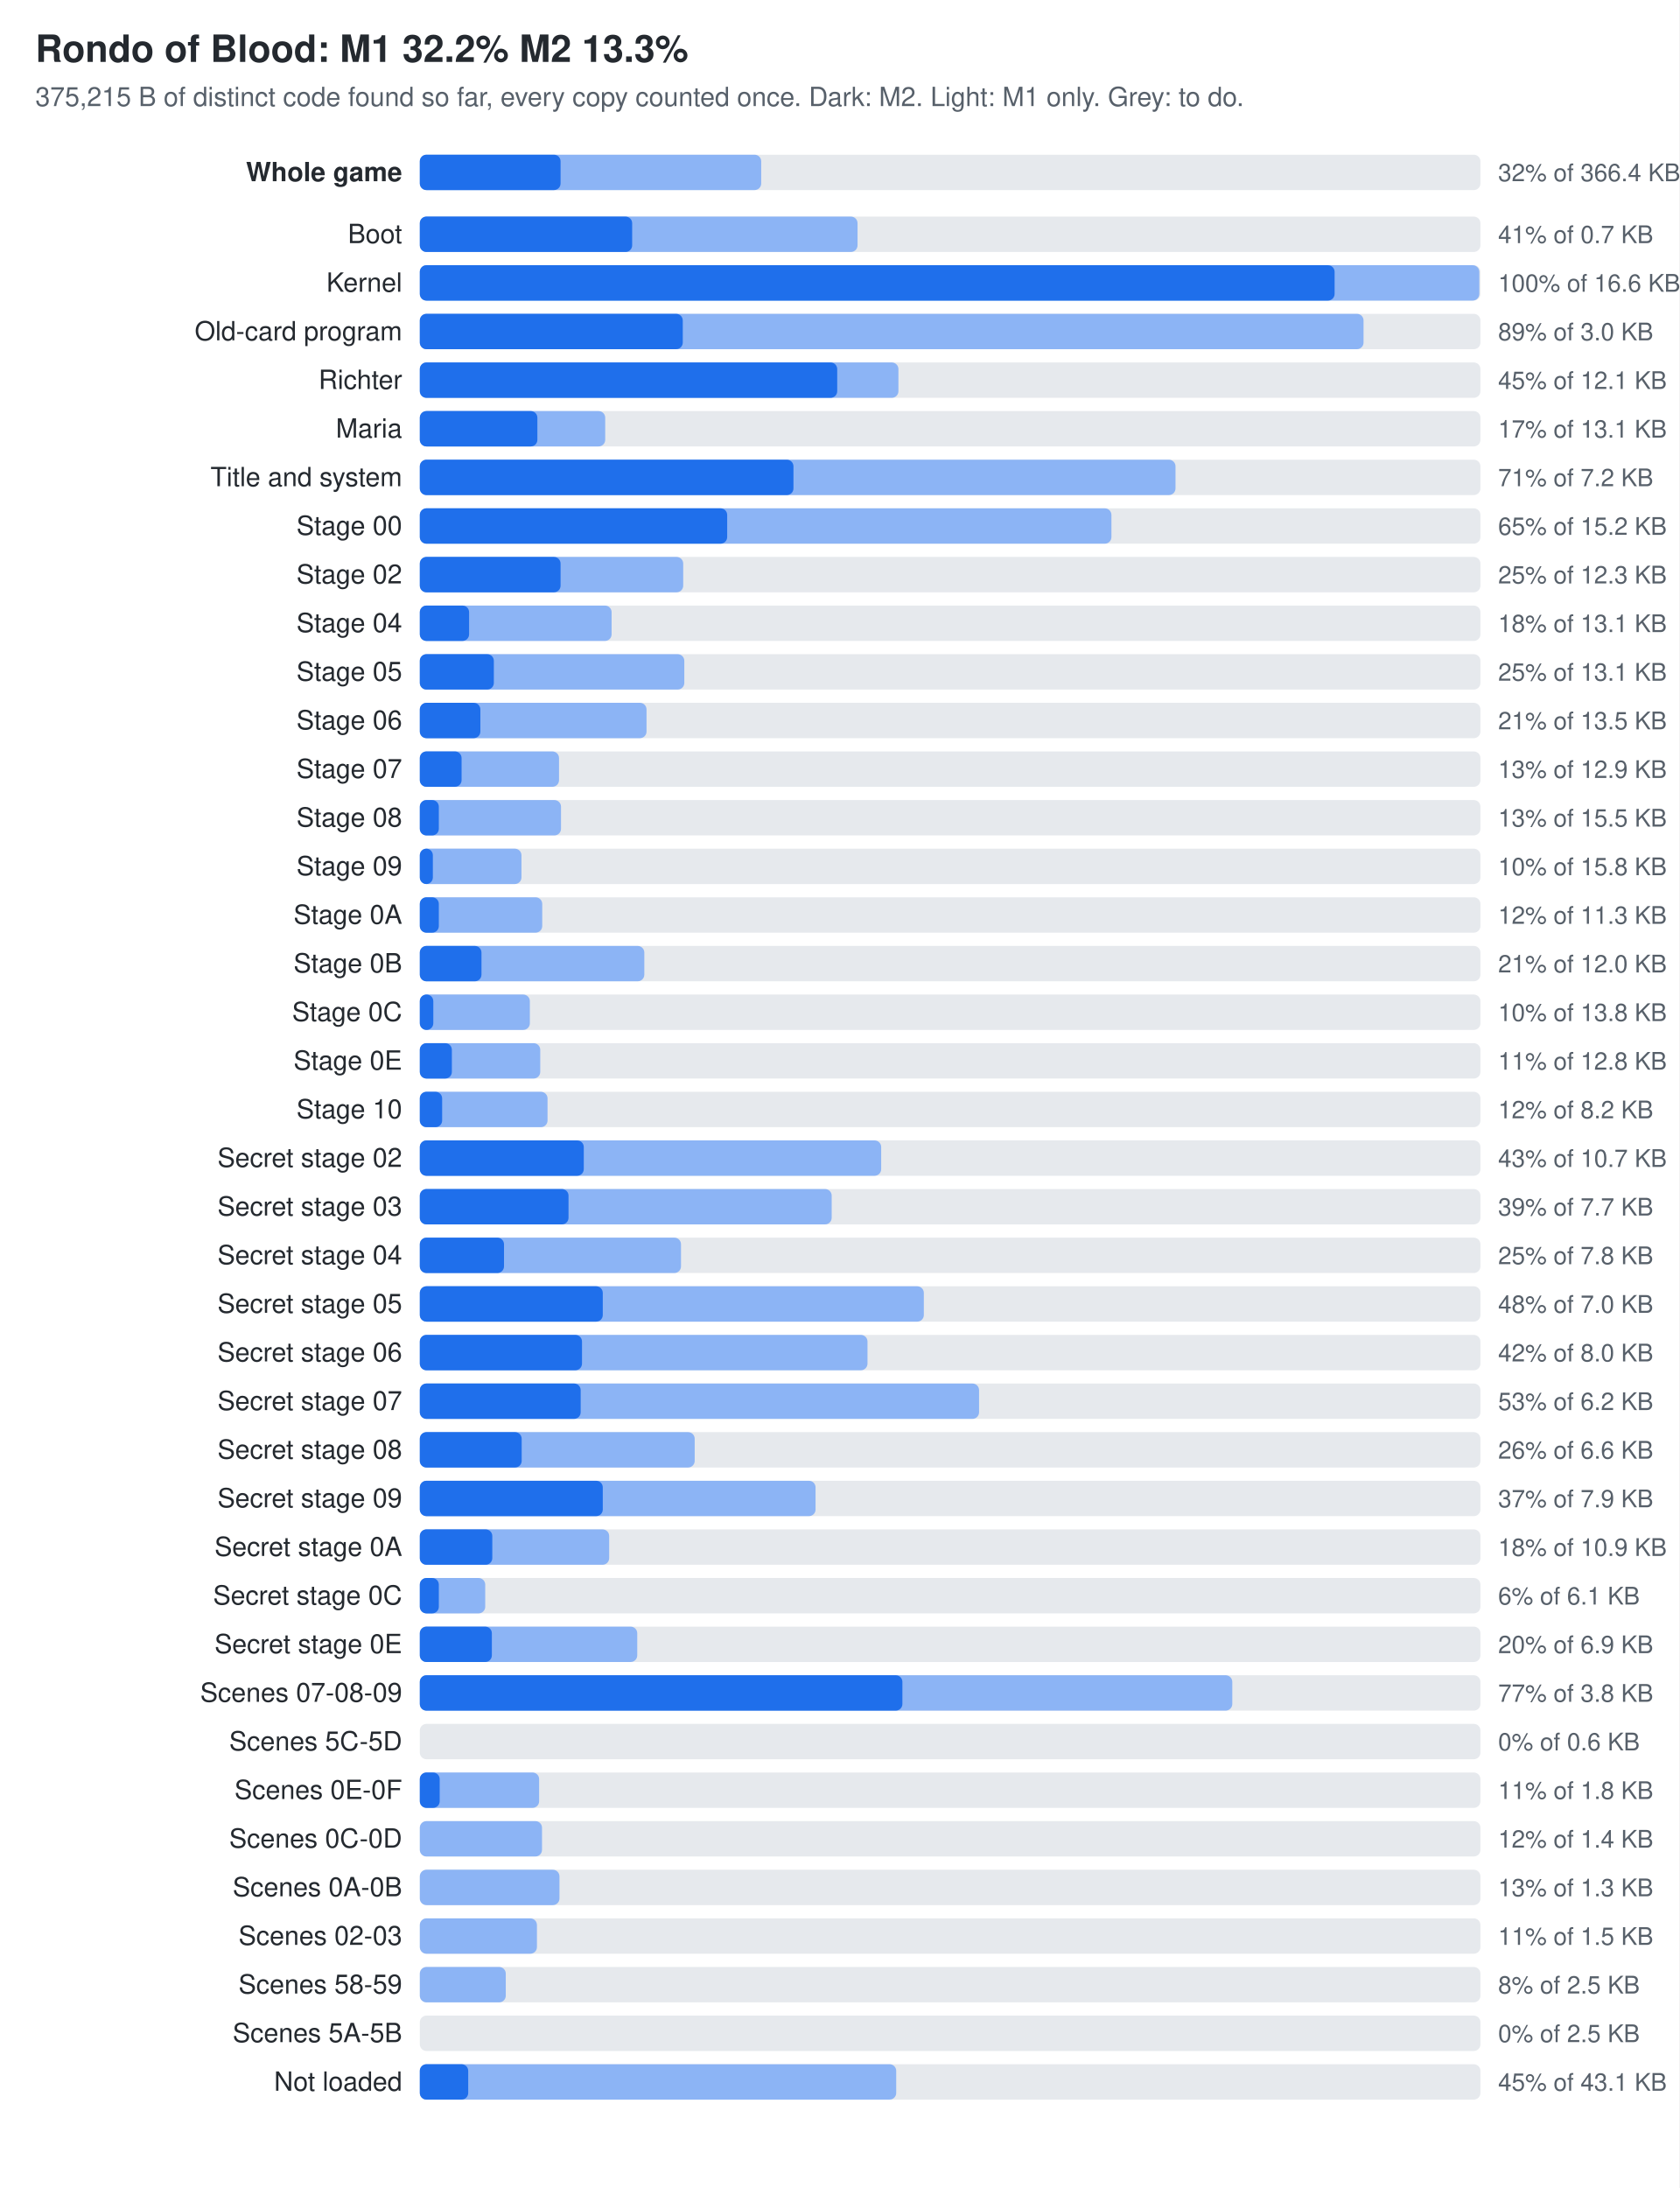
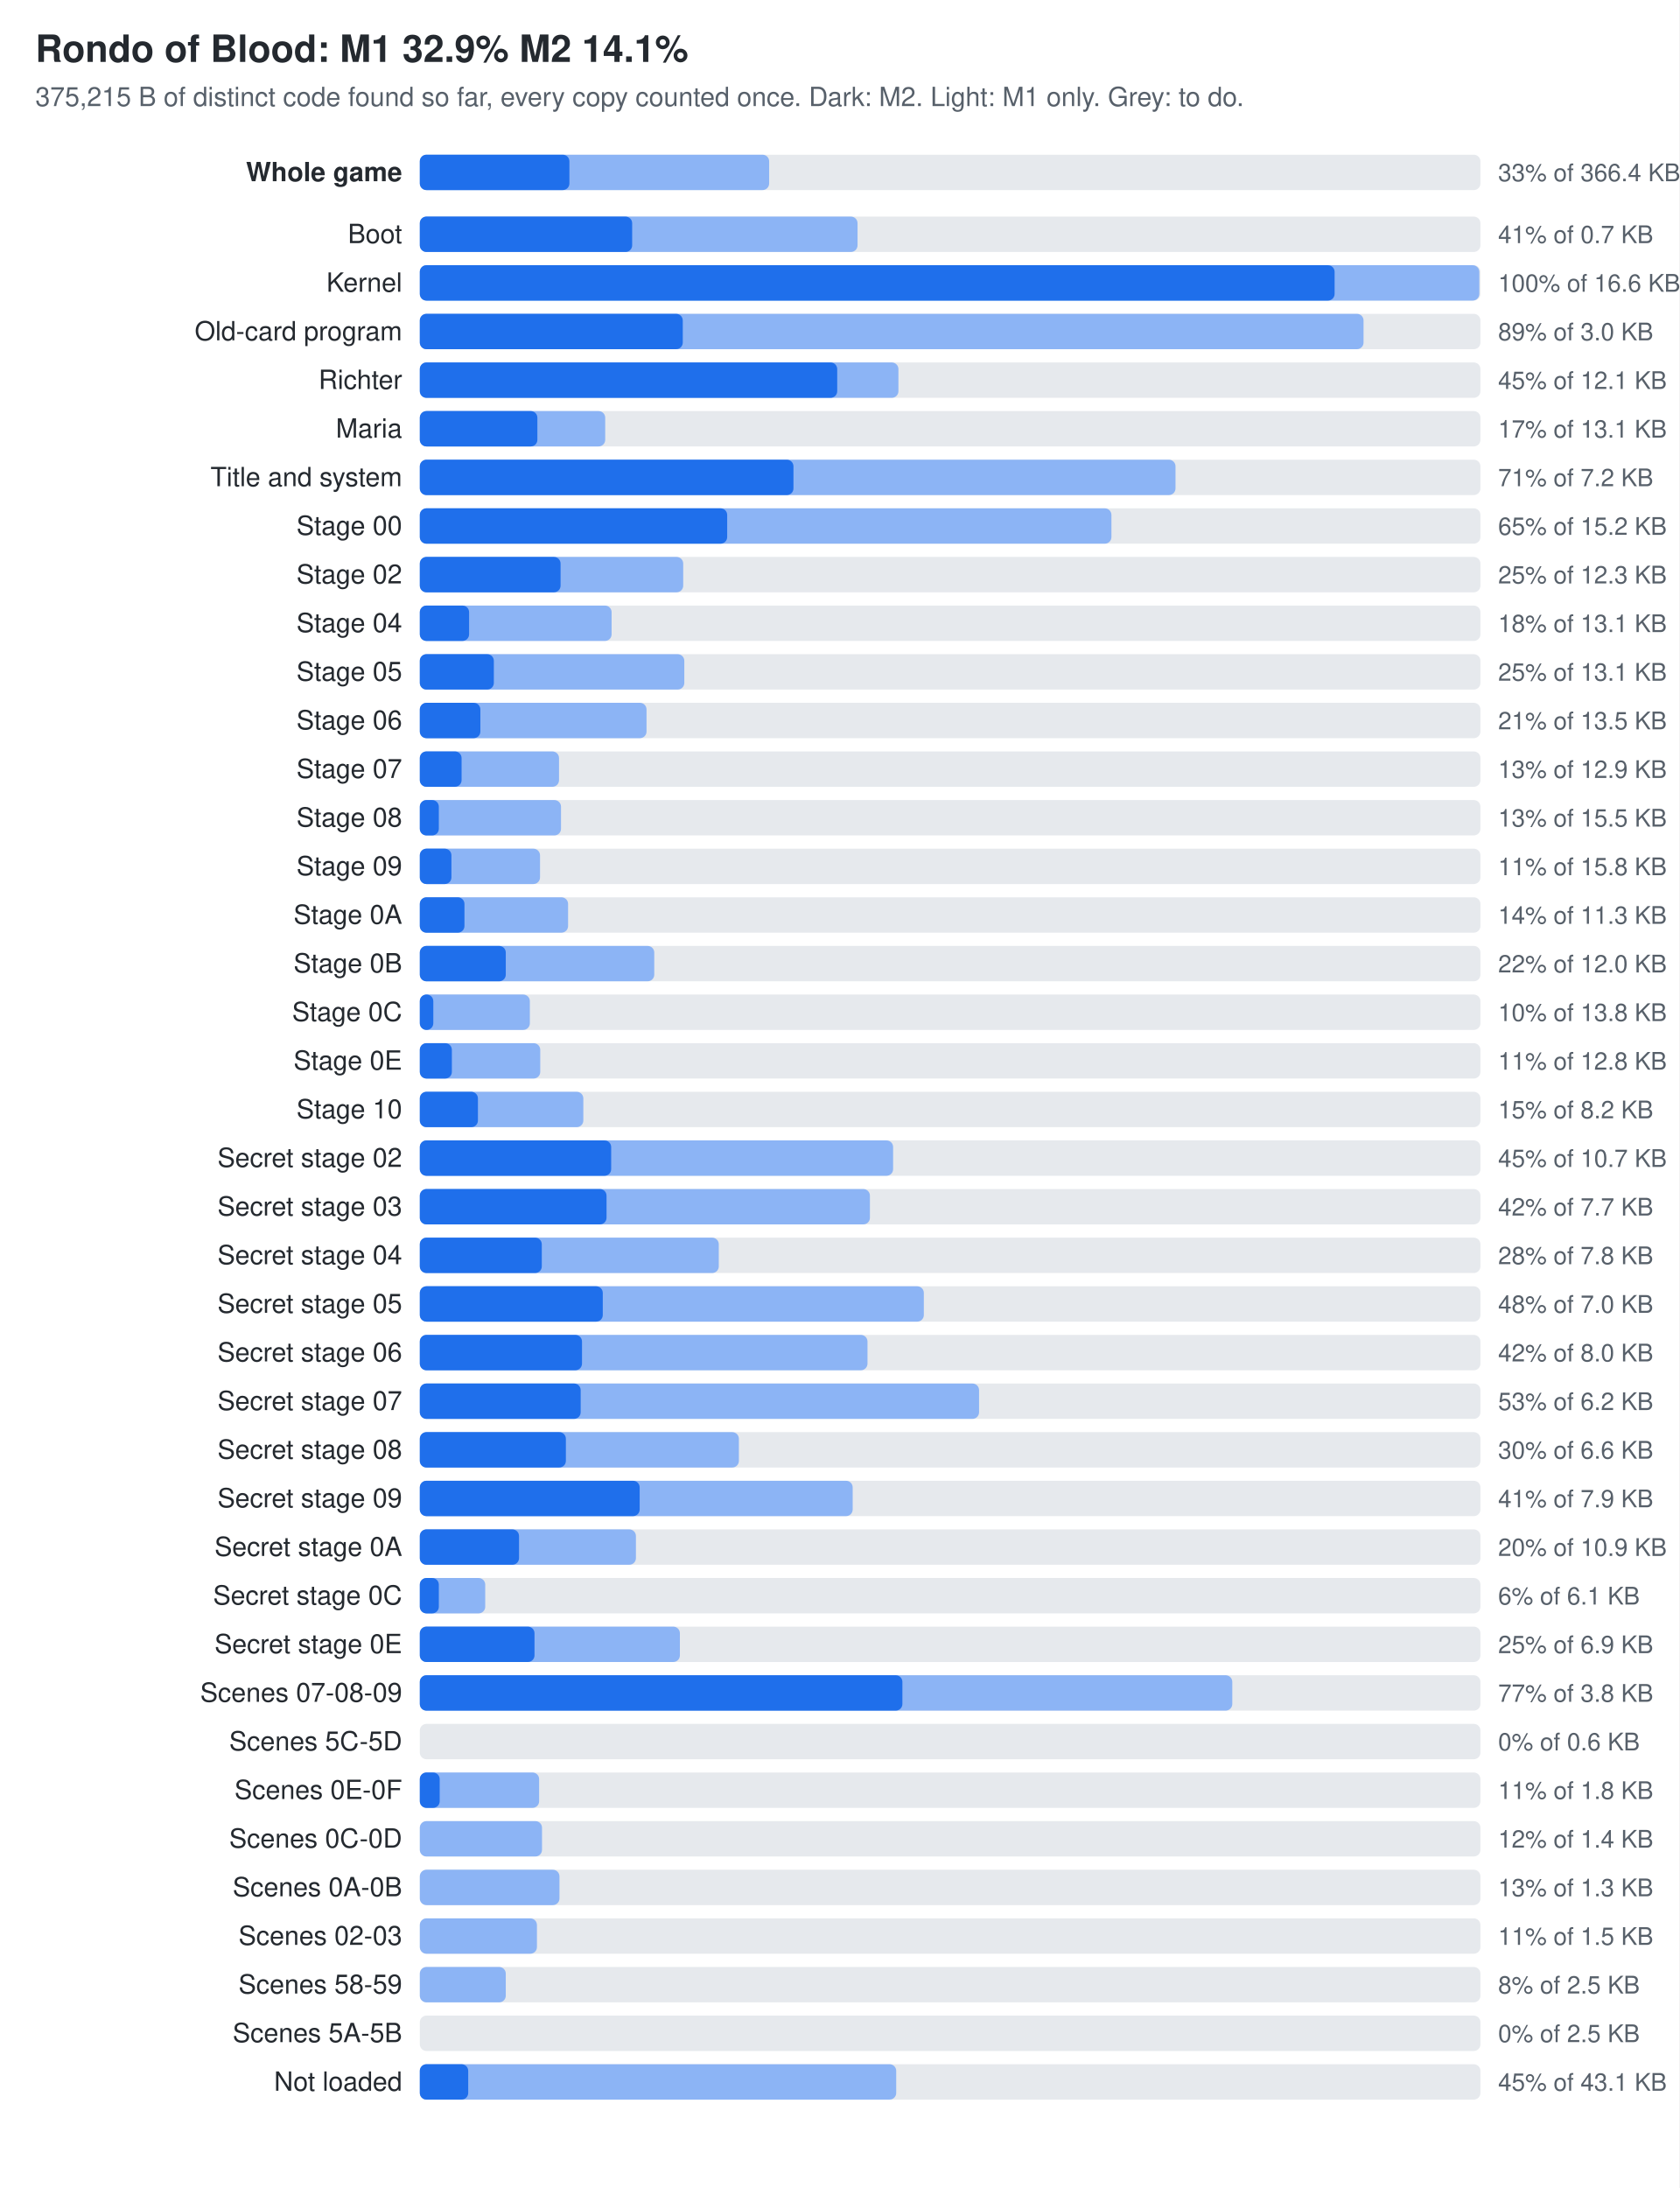
<svg xmlns="http://www.w3.org/2000/svg" width="760" height="990" viewBox="0 0 760 990" font-family="-apple-system,Segoe UI,Helvetica,Arial,sans-serif">
  <rect width="760" height="990" fill="#ffffff" />
-   <text x="16" y="28" font-size="17" font-weight="600" fill="#24292f">Rondo of Blood: M1 32.2%  M2 13.3%</text>
+   <text x="16" y="28" font-size="17" font-weight="600" fill="#24292f">Rondo of Blood: M1 32.9%  M2 14.1%</text>
  <text x="16" y="48" font-size="12" fill="#57606a">375,215 B of distinct code found so far, every copy counted once. Dark: M2. Light: M1 only. Grey: to do.</text>
  <text x="182" y="82" font-size="12" text-anchor="end" fill="#24292f" font-weight="600">Whole game</text>
  <rect x="190" y="70" width="480" height="16" rx="3" fill="#e6e9ed" />
-   <rect x="190" y="70" width="154.5" height="16" rx="3" fill="#8cb4f5" />
-   <rect x="190" y="70" width="63.7" height="16" rx="3" fill="#1f6feb" />
-   <text x="678" y="82" font-size="11" fill="#57606a">32% of 366.4 KB</text>
+   <rect x="190" y="70" width="158.1" height="16" rx="3" fill="#8cb4f5" />
+   <rect x="190" y="70" width="67.7" height="16" rx="3" fill="#1f6feb" />
+   <text x="678" y="82" font-size="11" fill="#57606a">33% of 366.4 KB</text>
  <text x="182" y="110" font-size="12" text-anchor="end" fill="#24292f">Boot</text>
  <rect x="190" y="98" width="480" height="16" rx="3" fill="#e6e9ed" />
  <rect x="190" y="98" width="198.1" height="16" rx="3" fill="#8cb4f5" />
  <rect x="190" y="98" width="96.1" height="16" rx="3" fill="#1f6feb" />
  <text x="678" y="110" font-size="11" fill="#57606a">41% of 0.7 KB</text>
  <text x="182" y="132" font-size="12" text-anchor="end" fill="#24292f">Kernel</text>
  <rect x="190" y="120" width="480" height="16" rx="3" fill="#e6e9ed" />
  <rect x="190" y="120" width="479.5" height="16" rx="3" fill="#8cb4f5" />
  <rect x="190" y="120" width="414.0" height="16" rx="3" fill="#1f6feb" />
  <text x="678" y="132" font-size="11" fill="#57606a">100% of 16.6 KB</text>
  <text x="182" y="154" font-size="12" text-anchor="end" fill="#24292f">Old-card program</text>
  <rect x="190" y="142" width="480" height="16" rx="3" fill="#e6e9ed" />
  <rect x="190" y="142" width="427.1" height="16" rx="3" fill="#8cb4f5" />
  <rect x="190" y="142" width="119.0" height="16" rx="3" fill="#1f6feb" />
  <text x="678" y="154" font-size="11" fill="#57606a">89% of 3.0 KB</text>
  <text x="182" y="176" font-size="12" text-anchor="end" fill="#24292f">Richter</text>
  <rect x="190" y="164" width="480" height="16" rx="3" fill="#e6e9ed" />
  <rect x="190" y="164" width="216.6" height="16" rx="3" fill="#8cb4f5" />
  <rect x="190" y="164" width="188.9" height="16" rx="3" fill="#1f6feb" />
  <text x="678" y="176" font-size="11" fill="#57606a">45% of 12.1 KB</text>
  <text x="182" y="198" font-size="12" text-anchor="end" fill="#24292f">Maria</text>
  <rect x="190" y="186" width="480" height="16" rx="3" fill="#e6e9ed" />
  <rect x="190" y="186" width="83.9" height="16" rx="3" fill="#8cb4f5" />
  <rect x="190" y="186" width="53.2" height="16" rx="3" fill="#1f6feb" />
  <text x="678" y="198" font-size="11" fill="#57606a">17% of 13.1 KB</text>
  <text x="182" y="220" font-size="12" text-anchor="end" fill="#24292f">Title and system</text>
  <rect x="190" y="208" width="480" height="16" rx="3" fill="#e6e9ed" />
  <rect x="190" y="208" width="342.0" height="16" rx="3" fill="#8cb4f5" />
  <rect x="190" y="208" width="169.1" height="16" rx="3" fill="#1f6feb" />
  <text x="678" y="220" font-size="11" fill="#57606a">71% of 7.2 KB</text>
  <text x="182" y="242" font-size="12" text-anchor="end" fill="#24292f">Stage 00</text>
  <rect x="190" y="230" width="480" height="16" rx="3" fill="#e6e9ed" />
  <rect x="190" y="230" width="313.0" height="16" rx="3" fill="#8cb4f5" />
  <rect x="190" y="230" width="139.1" height="16" rx="3" fill="#1f6feb" />
  <text x="678" y="242" font-size="11" fill="#57606a">65% of 15.2 KB</text>
  <text x="182" y="264" font-size="12" text-anchor="end" fill="#24292f">Stage 02</text>
  <rect x="190" y="252" width="480" height="16" rx="3" fill="#e6e9ed" />
  <rect x="190" y="252" width="119.2" height="16" rx="3" fill="#8cb4f5" />
  <rect x="190" y="252" width="63.7" height="16" rx="3" fill="#1f6feb" />
  <text x="678" y="264" font-size="11" fill="#57606a">25% of 12.3 KB</text>
  <text x="182" y="286" font-size="12" text-anchor="end" fill="#24292f">Stage 04</text>
  <rect x="190" y="274" width="480" height="16" rx="3" fill="#e6e9ed" />
  <rect x="190" y="274" width="86.8" height="16" rx="3" fill="#8cb4f5" />
  <rect x="190" y="274" width="22.3" height="16" rx="3" fill="#1f6feb" />
  <text x="678" y="286" font-size="11" fill="#57606a">18% of 13.1 KB</text>
  <text x="182" y="308" font-size="12" text-anchor="end" fill="#24292f">Stage 05</text>
  <rect x="190" y="296" width="480" height="16" rx="3" fill="#e6e9ed" />
  <rect x="190" y="296" width="119.7" height="16" rx="3" fill="#8cb4f5" />
  <rect x="190" y="296" width="33.5" height="16" rx="3" fill="#1f6feb" />
  <text x="678" y="308" font-size="11" fill="#57606a">25% of 13.1 KB</text>
  <text x="182" y="330" font-size="12" text-anchor="end" fill="#24292f">Stage 06</text>
  <rect x="190" y="318" width="480" height="16" rx="3" fill="#e6e9ed" />
  <rect x="190" y="318" width="102.6" height="16" rx="3" fill="#8cb4f5" />
  <rect x="190" y="318" width="27.4" height="16" rx="3" fill="#1f6feb" />
  <text x="678" y="330" font-size="11" fill="#57606a">21% of 13.5 KB</text>
  <text x="182" y="352" font-size="12" text-anchor="end" fill="#24292f">Stage 07</text>
  <rect x="190" y="340" width="480" height="16" rx="3" fill="#e6e9ed" />
  <rect x="190" y="340" width="63.0" height="16" rx="3" fill="#8cb4f5" />
  <rect x="190" y="340" width="18.9" height="16" rx="3" fill="#1f6feb" />
  <text x="678" y="352" font-size="11" fill="#57606a">13% of 12.9 KB</text>
  <text x="182" y="374" font-size="12" text-anchor="end" fill="#24292f">Stage 08</text>
  <rect x="190" y="362" width="480" height="16" rx="3" fill="#e6e9ed" />
  <rect x="190" y="362" width="63.9" height="16" rx="3" fill="#8cb4f5" />
  <rect x="190" y="362" width="8.6" height="16" rx="3" fill="#1f6feb" />
  <text x="678" y="374" font-size="11" fill="#57606a">13% of 15.5 KB</text>
  <text x="182" y="396" font-size="12" text-anchor="end" fill="#24292f">Stage 09</text>
  <rect x="190" y="384" width="480" height="16" rx="3" fill="#e6e9ed" />
-   <rect x="190" y="384" width="46.0" height="16" rx="3" fill="#8cb4f5" />
-   <rect x="190" y="384" width="5.9" height="16" rx="3" fill="#1f6feb" />
-   <text x="678" y="396" font-size="11" fill="#57606a">10% of 15.8 KB</text>
+   <rect x="190" y="384" width="54.4" height="16" rx="3" fill="#8cb4f5" />
+   <rect x="190" y="384" width="14.3" height="16" rx="3" fill="#1f6feb" />
+   <text x="678" y="396" font-size="11" fill="#57606a">11% of 15.8 KB</text>
  <text x="182" y="418" font-size="12" text-anchor="end" fill="#24292f">Stage 0A</text>
  <rect x="190" y="406" width="480" height="16" rx="3" fill="#e6e9ed" />
-   <rect x="190" y="406" width="55.4" height="16" rx="3" fill="#8cb4f5" />
-   <rect x="190" y="406" width="8.6" height="16" rx="3" fill="#1f6feb" />
-   <text x="678" y="418" font-size="11" fill="#57606a">12% of 11.3 KB</text>
+   <rect x="190" y="406" width="67.1" height="16" rx="3" fill="#8cb4f5" />
+   <rect x="190" y="406" width="20.2" height="16" rx="3" fill="#1f6feb" />
+   <text x="678" y="418" font-size="11" fill="#57606a">14% of 11.3 KB</text>
  <text x="182" y="440" font-size="12" text-anchor="end" fill="#24292f">Stage 0B</text>
  <rect x="190" y="428" width="480" height="16" rx="3" fill="#e6e9ed" />
-   <rect x="190" y="428" width="101.6" height="16" rx="3" fill="#8cb4f5" />
-   <rect x="190" y="428" width="27.9" height="16" rx="3" fill="#1f6feb" />
-   <text x="678" y="440" font-size="11" fill="#57606a">21% of 12.0 KB</text>
+   <rect x="190" y="428" width="106.1" height="16" rx="3" fill="#8cb4f5" />
+   <rect x="190" y="428" width="38.9" height="16" rx="3" fill="#1f6feb" />
+   <text x="678" y="440" font-size="11" fill="#57606a">22% of 12.0 KB</text>
  <text x="182" y="462" font-size="12" text-anchor="end" fill="#24292f">Stage 0C</text>
  <rect x="190" y="450" width="480" height="16" rx="3" fill="#e6e9ed" />
  <rect x="190" y="450" width="49.8" height="16" rx="3" fill="#8cb4f5" />
  <rect x="190" y="450" width="6.1" height="16" rx="3" fill="#1f6feb" />
  <text x="678" y="462" font-size="11" fill="#57606a">10% of 13.8 KB</text>
  <text x="182" y="484" font-size="12" text-anchor="end" fill="#24292f">Stage 0E</text>
  <rect x="190" y="472" width="480" height="16" rx="3" fill="#e6e9ed" />
  <rect x="190" y="472" width="54.5" height="16" rx="3" fill="#8cb4f5" />
  <rect x="190" y="472" width="14.5" height="16" rx="3" fill="#1f6feb" />
  <text x="678" y="484" font-size="11" fill="#57606a">11% of 12.8 KB</text>
  <text x="182" y="506" font-size="12" text-anchor="end" fill="#24292f">Stage 10</text>
  <rect x="190" y="494" width="480" height="16" rx="3" fill="#e6e9ed" />
-   <rect x="190" y="494" width="57.8" height="16" rx="3" fill="#8cb4f5" />
-   <rect x="190" y="494" width="10.1" height="16" rx="3" fill="#1f6feb" />
-   <text x="678" y="506" font-size="11" fill="#57606a">12% of 8.2 KB</text>
+   <rect x="190" y="494" width="74.0" height="16" rx="3" fill="#8cb4f5" />
+   <rect x="190" y="494" width="26.3" height="16" rx="3" fill="#1f6feb" />
+   <text x="678" y="506" font-size="11" fill="#57606a">15% of 8.2 KB</text>
  <text x="182" y="528" font-size="12" text-anchor="end" fill="#24292f">Secret stage 02</text>
  <rect x="190" y="516" width="480" height="16" rx="3" fill="#e6e9ed" />
-   <rect x="190" y="516" width="208.8" height="16" rx="3" fill="#8cb4f5" />
-   <rect x="190" y="516" width="74.2" height="16" rx="3" fill="#1f6feb" />
-   <text x="678" y="528" font-size="11" fill="#57606a">43% of 10.7 KB</text>
+   <rect x="190" y="516" width="214.2" height="16" rx="3" fill="#8cb4f5" />
+   <rect x="190" y="516" width="86.6" height="16" rx="3" fill="#1f6feb" />
+   <text x="678" y="528" font-size="11" fill="#57606a">45% of 10.7 KB</text>
  <text x="182" y="550" font-size="12" text-anchor="end" fill="#24292f">Secret stage 03</text>
  <rect x="190" y="538" width="480" height="16" rx="3" fill="#e6e9ed" />
-   <rect x="190" y="538" width="186.4" height="16" rx="3" fill="#8cb4f5" />
-   <rect x="190" y="538" width="67.3" height="16" rx="3" fill="#1f6feb" />
-   <text x="678" y="550" font-size="11" fill="#57606a">39% of 7.7 KB</text>
+   <rect x="190" y="538" width="203.7" height="16" rx="3" fill="#8cb4f5" />
+   <rect x="190" y="538" width="84.5" height="16" rx="3" fill="#1f6feb" />
+   <text x="678" y="550" font-size="11" fill="#57606a">42% of 7.7 KB</text>
  <text x="182" y="572" font-size="12" text-anchor="end" fill="#24292f">Secret stage 04</text>
  <rect x="190" y="560" width="480" height="16" rx="3" fill="#e6e9ed" />
-   <rect x="190" y="560" width="118.2" height="16" rx="3" fill="#8cb4f5" />
-   <rect x="190" y="560" width="38.1" height="16" rx="3" fill="#1f6feb" />
-   <text x="678" y="572" font-size="11" fill="#57606a">25% of 7.8 KB</text>
+   <rect x="190" y="560" width="135.3" height="16" rx="3" fill="#8cb4f5" />
+   <rect x="190" y="560" width="55.2" height="16" rx="3" fill="#1f6feb" />
+   <text x="678" y="572" font-size="11" fill="#57606a">28% of 7.8 KB</text>
  <text x="182" y="594" font-size="12" text-anchor="end" fill="#24292f">Secret stage 05</text>
  <rect x="190" y="582" width="480" height="16" rx="3" fill="#e6e9ed" />
  <rect x="190" y="582" width="228.1" height="16" rx="3" fill="#8cb4f5" />
  <rect x="190" y="582" width="82.8" height="16" rx="3" fill="#1f6feb" />
  <text x="678" y="594" font-size="11" fill="#57606a">48% of 7.0 KB</text>
  <text x="182" y="616" font-size="12" text-anchor="end" fill="#24292f">Secret stage 06</text>
  <rect x="190" y="604" width="480" height="16" rx="3" fill="#e6e9ed" />
  <rect x="190" y="604" width="202.6" height="16" rx="3" fill="#8cb4f5" />
  <rect x="190" y="604" width="73.4" height="16" rx="3" fill="#1f6feb" />
  <text x="678" y="616" font-size="11" fill="#57606a">42% of 8.0 KB</text>
  <text x="182" y="638" font-size="12" text-anchor="end" fill="#24292f">Secret stage 07</text>
  <rect x="190" y="626" width="480" height="16" rx="3" fill="#e6e9ed" />
  <rect x="190" y="626" width="253.1" height="16" rx="3" fill="#8cb4f5" />
  <rect x="190" y="626" width="72.8" height="16" rx="3" fill="#1f6feb" />
  <text x="678" y="638" font-size="11" fill="#57606a">53% of 6.2 KB</text>
  <text x="182" y="660" font-size="12" text-anchor="end" fill="#24292f">Secret stage 08</text>
  <rect x="190" y="648" width="480" height="16" rx="3" fill="#e6e9ed" />
-   <rect x="190" y="648" width="124.4" height="16" rx="3" fill="#8cb4f5" />
-   <rect x="190" y="648" width="46.1" height="16" rx="3" fill="#1f6feb" />
-   <text x="678" y="660" font-size="11" fill="#57606a">26% of 6.6 KB</text>
+   <rect x="190" y="648" width="144.4" height="16" rx="3" fill="#8cb4f5" />
+   <rect x="190" y="648" width="66.1" height="16" rx="3" fill="#1f6feb" />
+   <text x="678" y="660" font-size="11" fill="#57606a">30% of 6.6 KB</text>
  <text x="182" y="682" font-size="12" text-anchor="end" fill="#24292f">Secret stage 09</text>
  <rect x="190" y="670" width="480" height="16" rx="3" fill="#e6e9ed" />
-   <rect x="190" y="670" width="179.1" height="16" rx="3" fill="#8cb4f5" />
-   <rect x="190" y="670" width="82.8" height="16" rx="3" fill="#1f6feb" />
-   <text x="678" y="682" font-size="11" fill="#57606a">37% of 7.9 KB</text>
+   <rect x="190" y="670" width="195.9" height="16" rx="3" fill="#8cb4f5" />
+   <rect x="190" y="670" width="99.5" height="16" rx="3" fill="#1f6feb" />
+   <text x="678" y="682" font-size="11" fill="#57606a">41% of 7.9 KB</text>
  <text x="182" y="704" font-size="12" text-anchor="end" fill="#24292f">Secret stage 0A</text>
  <rect x="190" y="692" width="480" height="16" rx="3" fill="#e6e9ed" />
-   <rect x="190" y="692" width="85.7" height="16" rx="3" fill="#8cb4f5" />
-   <rect x="190" y="692" width="32.8" height="16" rx="3" fill="#1f6feb" />
-   <text x="678" y="704" font-size="11" fill="#57606a">18% of 10.9 KB</text>
+   <rect x="190" y="692" width="97.8" height="16" rx="3" fill="#8cb4f5" />
+   <rect x="190" y="692" width="44.9" height="16" rx="3" fill="#1f6feb" />
+   <text x="678" y="704" font-size="11" fill="#57606a">20% of 10.9 KB</text>
  <text x="182" y="726" font-size="12" text-anchor="end" fill="#24292f">Secret stage 0C</text>
  <rect x="190" y="714" width="480" height="16" rx="3" fill="#e6e9ed" />
  <rect x="190" y="714" width="29.6" height="16" rx="3" fill="#8cb4f5" />
  <rect x="190" y="714" width="8.6" height="16" rx="3" fill="#1f6feb" />
  <text x="678" y="726" font-size="11" fill="#57606a">6% of 6.1 KB</text>
  <text x="182" y="748" font-size="12" text-anchor="end" fill="#24292f">Secret stage 0E</text>
  <rect x="190" y="736" width="480" height="16" rx="3" fill="#e6e9ed" />
-   <rect x="190" y="736" width="98.4" height="16" rx="3" fill="#8cb4f5" />
-   <rect x="190" y="736" width="32.6" height="16" rx="3" fill="#1f6feb" />
-   <text x="678" y="748" font-size="11" fill="#57606a">20% of 6.9 KB</text>
+   <rect x="190" y="736" width="117.7" height="16" rx="3" fill="#8cb4f5" />
+   <rect x="190" y="736" width="51.9" height="16" rx="3" fill="#1f6feb" />
+   <text x="678" y="748" font-size="11" fill="#57606a">25% of 6.9 KB</text>
  <text x="182" y="770" font-size="12" text-anchor="end" fill="#24292f">Scenes 07-08-09</text>
  <rect x="190" y="758" width="480" height="16" rx="3" fill="#e6e9ed" />
  <rect x="190" y="758" width="367.7" height="16" rx="3" fill="#8cb4f5" />
  <rect x="190" y="758" width="218.4" height="16" rx="3" fill="#1f6feb" />
  <text x="678" y="770" font-size="11" fill="#57606a">77% of 3.8 KB</text>
  <text x="182" y="792" font-size="12" text-anchor="end" fill="#24292f">Scenes 5C-5D</text>
  <rect x="190" y="780" width="480" height="16" rx="3" fill="#e6e9ed" />
  <text x="678" y="792" font-size="11" fill="#57606a">0% of 0.6 KB</text>
  <text x="182" y="814" font-size="12" text-anchor="end" fill="#24292f">Scenes 0E-0F</text>
  <rect x="190" y="802" width="480" height="16" rx="3" fill="#e6e9ed" />
  <rect x="190" y="802" width="54.0" height="16" rx="3" fill="#8cb4f5" />
  <rect x="190" y="802" width="9.0" height="16" rx="3" fill="#1f6feb" />
  <text x="678" y="814" font-size="11" fill="#57606a">11% of 1.8 KB</text>
  <text x="182" y="836" font-size="12" text-anchor="end" fill="#24292f">Scenes 0C-0D</text>
  <rect x="190" y="824" width="480" height="16" rx="3" fill="#e6e9ed" />
  <rect x="190" y="824" width="55.3" height="16" rx="3" fill="#8cb4f5" />
  <text x="678" y="836" font-size="11" fill="#57606a">12% of 1.4 KB</text>
  <text x="182" y="858" font-size="12" text-anchor="end" fill="#24292f">Scenes 0A-0B</text>
  <rect x="190" y="846" width="480" height="16" rx="3" fill="#e6e9ed" />
  <rect x="190" y="846" width="63.2" height="16" rx="3" fill="#8cb4f5" />
  <text x="678" y="858" font-size="11" fill="#57606a">13% of 1.3 KB</text>
  <text x="182" y="880" font-size="12" text-anchor="end" fill="#24292f">Scenes 02-03</text>
  <rect x="190" y="868" width="480" height="16" rx="3" fill="#e6e9ed" />
  <rect x="190" y="868" width="53.0" height="16" rx="3" fill="#8cb4f5" />
  <text x="678" y="880" font-size="11" fill="#57606a">11% of 1.5 KB</text>
  <text x="182" y="902" font-size="12" text-anchor="end" fill="#24292f">Scenes 58-59</text>
  <rect x="190" y="890" width="480" height="16" rx="3" fill="#e6e9ed" />
  <rect x="190" y="890" width="38.9" height="16" rx="3" fill="#8cb4f5" />
  <text x="678" y="902" font-size="11" fill="#57606a">8% of 2.5 KB</text>
  <text x="182" y="924" font-size="12" text-anchor="end" fill="#24292f">Scenes 5A-5B</text>
  <rect x="190" y="912" width="480" height="16" rx="3" fill="#e6e9ed" />
  <text x="678" y="924" font-size="11" fill="#57606a">0% of 2.5 KB</text>
  <text x="182" y="946" font-size="12" text-anchor="end" fill="#24292f">Not loaded</text>
  <rect x="190" y="934" width="480" height="16" rx="3" fill="#e6e9ed" />
  <rect x="190" y="934" width="215.6" height="16" rx="3" fill="#8cb4f5" />
  <rect x="190" y="934" width="21.9" height="16" rx="3" fill="#1f6feb" />
  <text x="678" y="946" font-size="11" fill="#57606a">45% of 43.1 KB</text>
</svg>
